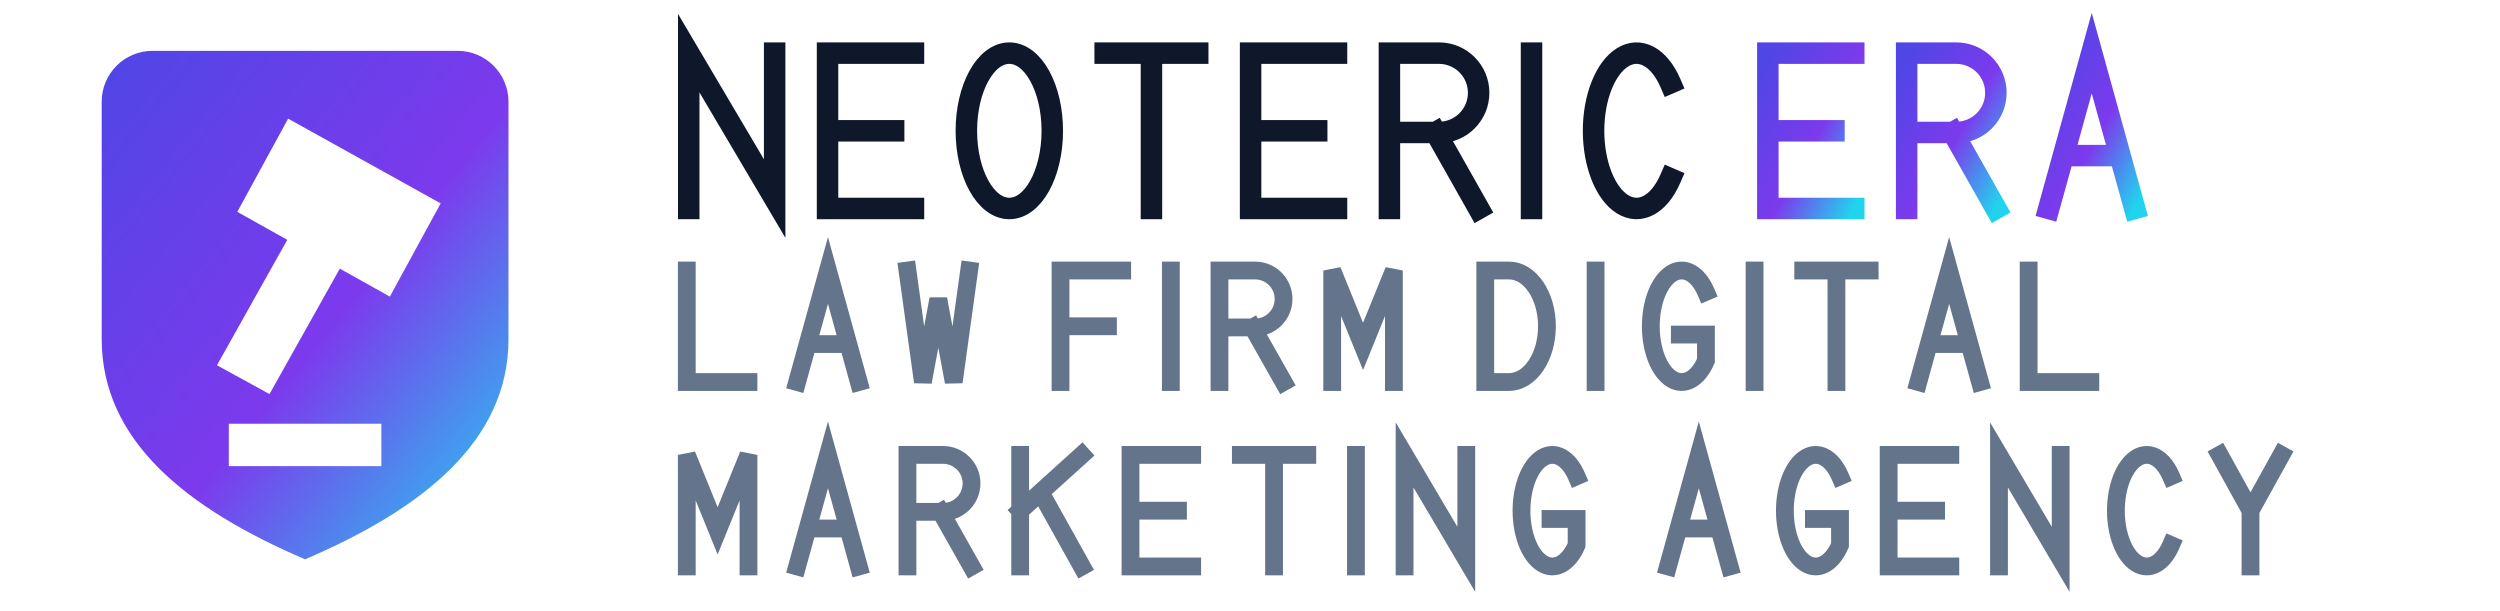
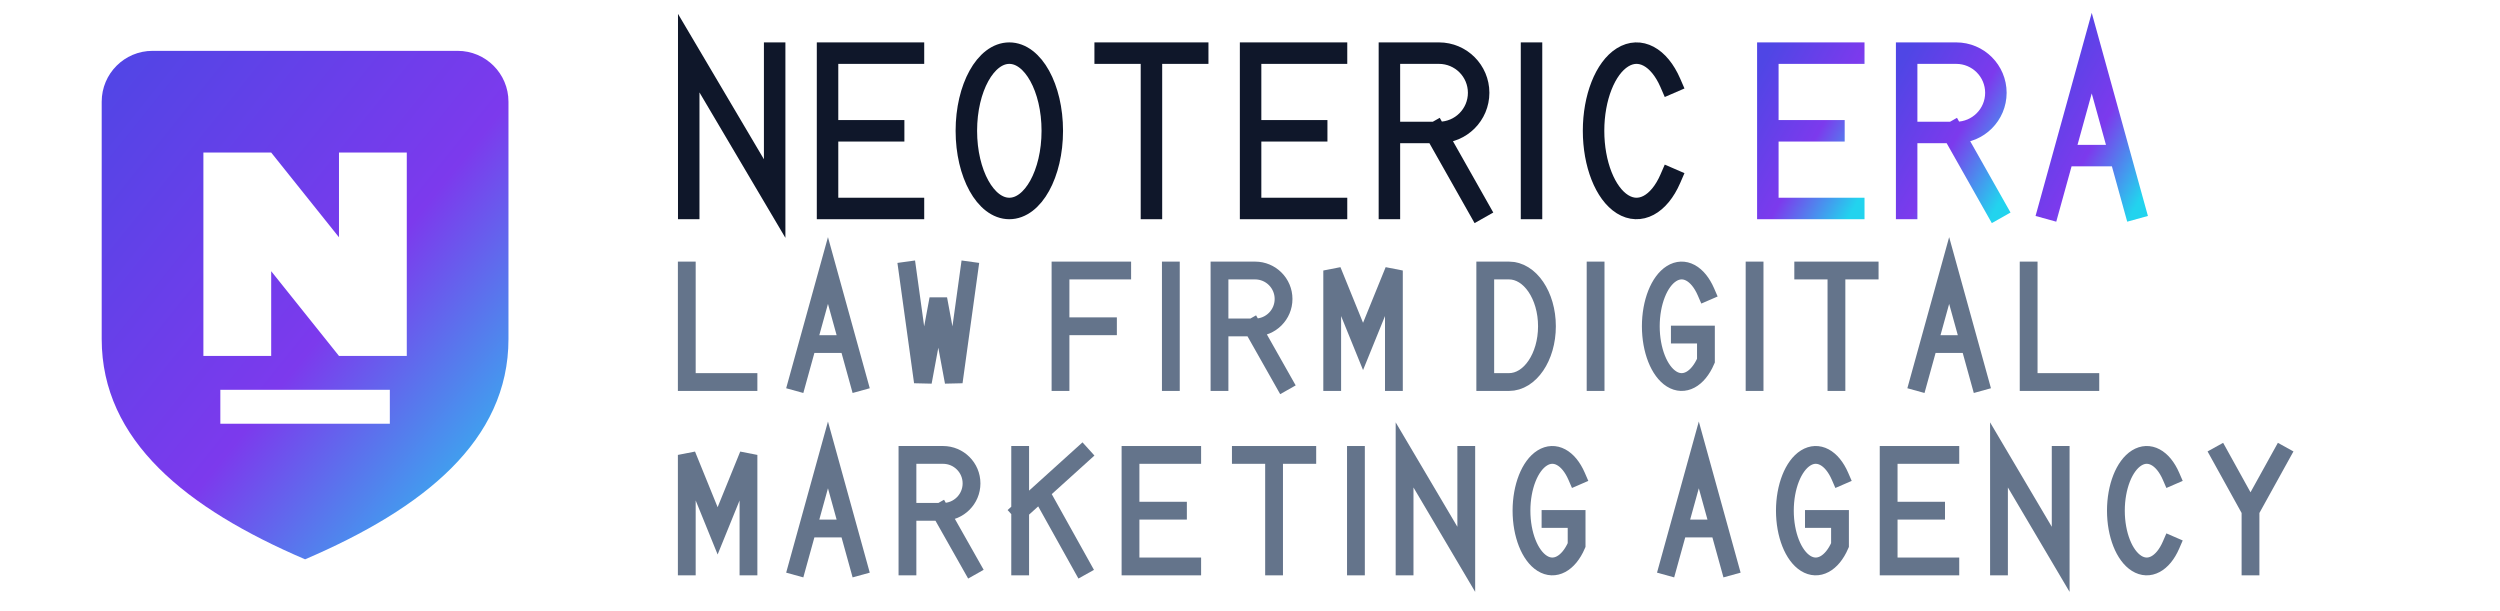
<svg xmlns="http://www.w3.org/2000/svg" viewBox="0 0 295 72" width="295" height="72" role="img" aria-labelledby="ntLogoDarkTitle">
  <defs>
    <linearGradient id="ntBrand" x1="0" y1="0" x2="1" y2="1">
      <stop offset="0" stop-color="#4F46E5" />
      <stop offset="0.55" stop-color="#7C3AED" />
      <stop offset="1" stop-color="#22D3EE" />
    </linearGradient>
    <path id="ntN" d="M6 100V6l52 88V6" />
    <path id="ntE" d="M58 6H6v94h52M6 53h40" />
    <path id="ntO" d="M32 6a26 47 0 0 1 0 94 26 47 0 0 1 0-94Z" />
    <path id="ntT" d="M32 100V6M4 6h56" />
    <path id="ntR" d="M6 100V6h30a24 24 0 0 1 0 48H6m28 0 26 46" />
    <path id="ntI" d="M6 6v94" />
    <path id="ntC" d="M58 24a26 47 0 1 0 0 58" />
    <path id="ntA" d="m6 100 26-94 26 94M17 68h30" />
    <path id="ntV" d="m6 6 26 94 26-94" />
    <path id="ntS" d="M58 27C58 15 47 6 32 6 17 6 6 15 6 27 6 39 17 46 32 51 47 56 58 63 58 77 58 89 47 100 32 100 17 100 6 91 6 79" />
    <path id="ntD" d="M6 100V6h20a32 47 0 0 1 0 94H6" />
    <path id="ntG" d="M58 24a26 47 0 1 0 0 58V60H36" />
    <path id="ntL" d="M6 6v94h52" />
    <path id="ntW" d="M6 6 19 100 32 30 45 100 58 6" />
    <path id="ntF" d="M6 100V6h52M6 53h40" />
    <path id="ntM" d="M6 100V6l26 64 26-64v94" />
    <path id="ntK" d="M6 6v94M58 6 6 53M24 39 58 100" />
    <path id="ntY" d="M6 6 32 53 58 6M32 53v47" />
  </defs>
-   <path fill="url(#ntBrand)" fill-rule="evenodd" d="     M18 6H54A6 6 0 0 1 60 12V40C60 52 50 60 36 66 22 60 12 52 12 40V12A6 6 0 0 1 18 6Z     M34 14 52 24 46 35 40.1 31.7 31.8 46.5 25.6 43.1 33.9 28.3 28 25Z     M27 50H45V55H27Z" />
+   <path fill="url(#ntBrand)" fill-rule="evenodd" d="     M18 6H54A6 6 0 0 1 60 12V40C60 52 50 60 36 66 22 60 12 52 12 40V12A6 6 0 0 1 18 6Z     M24 18H32L40 28V18H48V42H40L32 32V42H24Z     M26 46H46V50H26Z" />
  <g transform="translate(80.1 5.10) scale(0.195)" fill="none" stroke="#0F172A" stroke-width="13" stroke-linecap="square" stroke-linejoin="miter">
    <use href="#ntN" x="0" />
    <use href="#ntE" x="84" />
    <use href="#ntO" x="168" />
    <use href="#ntT" x="254" />
    <use href="#ntE" x="340" />
    <use href="#ntR" x="424" />
    <use href="#ntI" x="510" />
    <use href="#ntC" x="542" />
  </g>
  <g transform="translate(80.1 5.10) scale(0.195)" fill="none" stroke="url(#ntBrand)" stroke-width="13" stroke-linecap="square" stroke-linejoin="miter">
    <use href="#ntE" x="653" />
    <use href="#ntR" x="737" />
    <use href="#ntA" x="823" />
  </g>
  <g transform="translate(80.2 31.08) scale(0.14)" fill="none" stroke="#64748B" stroke-width="15" stroke-linecap="square" stroke-linejoin="miter">
    <use href="#ntL" x="0" />
    <use href="#ntA" x="93" />
    <use href="#ntW" x="186" />
    <use href="#ntF" x="315" />
    <use href="#ntI" x="408" />
    <use href="#ntR" x="449" />
    <use href="#ntM" x="544" />
    <use href="#ntD" x="673" />
    <use href="#ntI" x="766" />
    <use href="#ntG" x="807" />
    <use href="#ntI" x="900" />
    <use href="#ntT" x="943" />
    <use href="#ntA" x="1038" />
    <use href="#ntL" x="1131" />
  </g>
  <g transform="translate(80.2 52.84) scale(0.14)" fill="none" stroke="#64748B" stroke-width="15" stroke-linecap="square" stroke-linejoin="miter">
    <use href="#ntM" x="0" />
    <use href="#ntA" x="93" />
    <use href="#ntR" x="186" />
    <use href="#ntK" x="281" />
    <use href="#ntE" x="374" />
    <use href="#ntT" x="469" />
    <use href="#ntI" x="564" />
    <use href="#ntN" x="605" />
    <use href="#ntG" x="698" />
    <use href="#ntA" x="827" />
    <use href="#ntG" x="920" />
    <use href="#ntE" x="1013" />
    <use href="#ntN" x="1106" />
    <use href="#ntC" x="1199" />
    <use href="#ntY" x="1292" />
  </g>
</svg>
